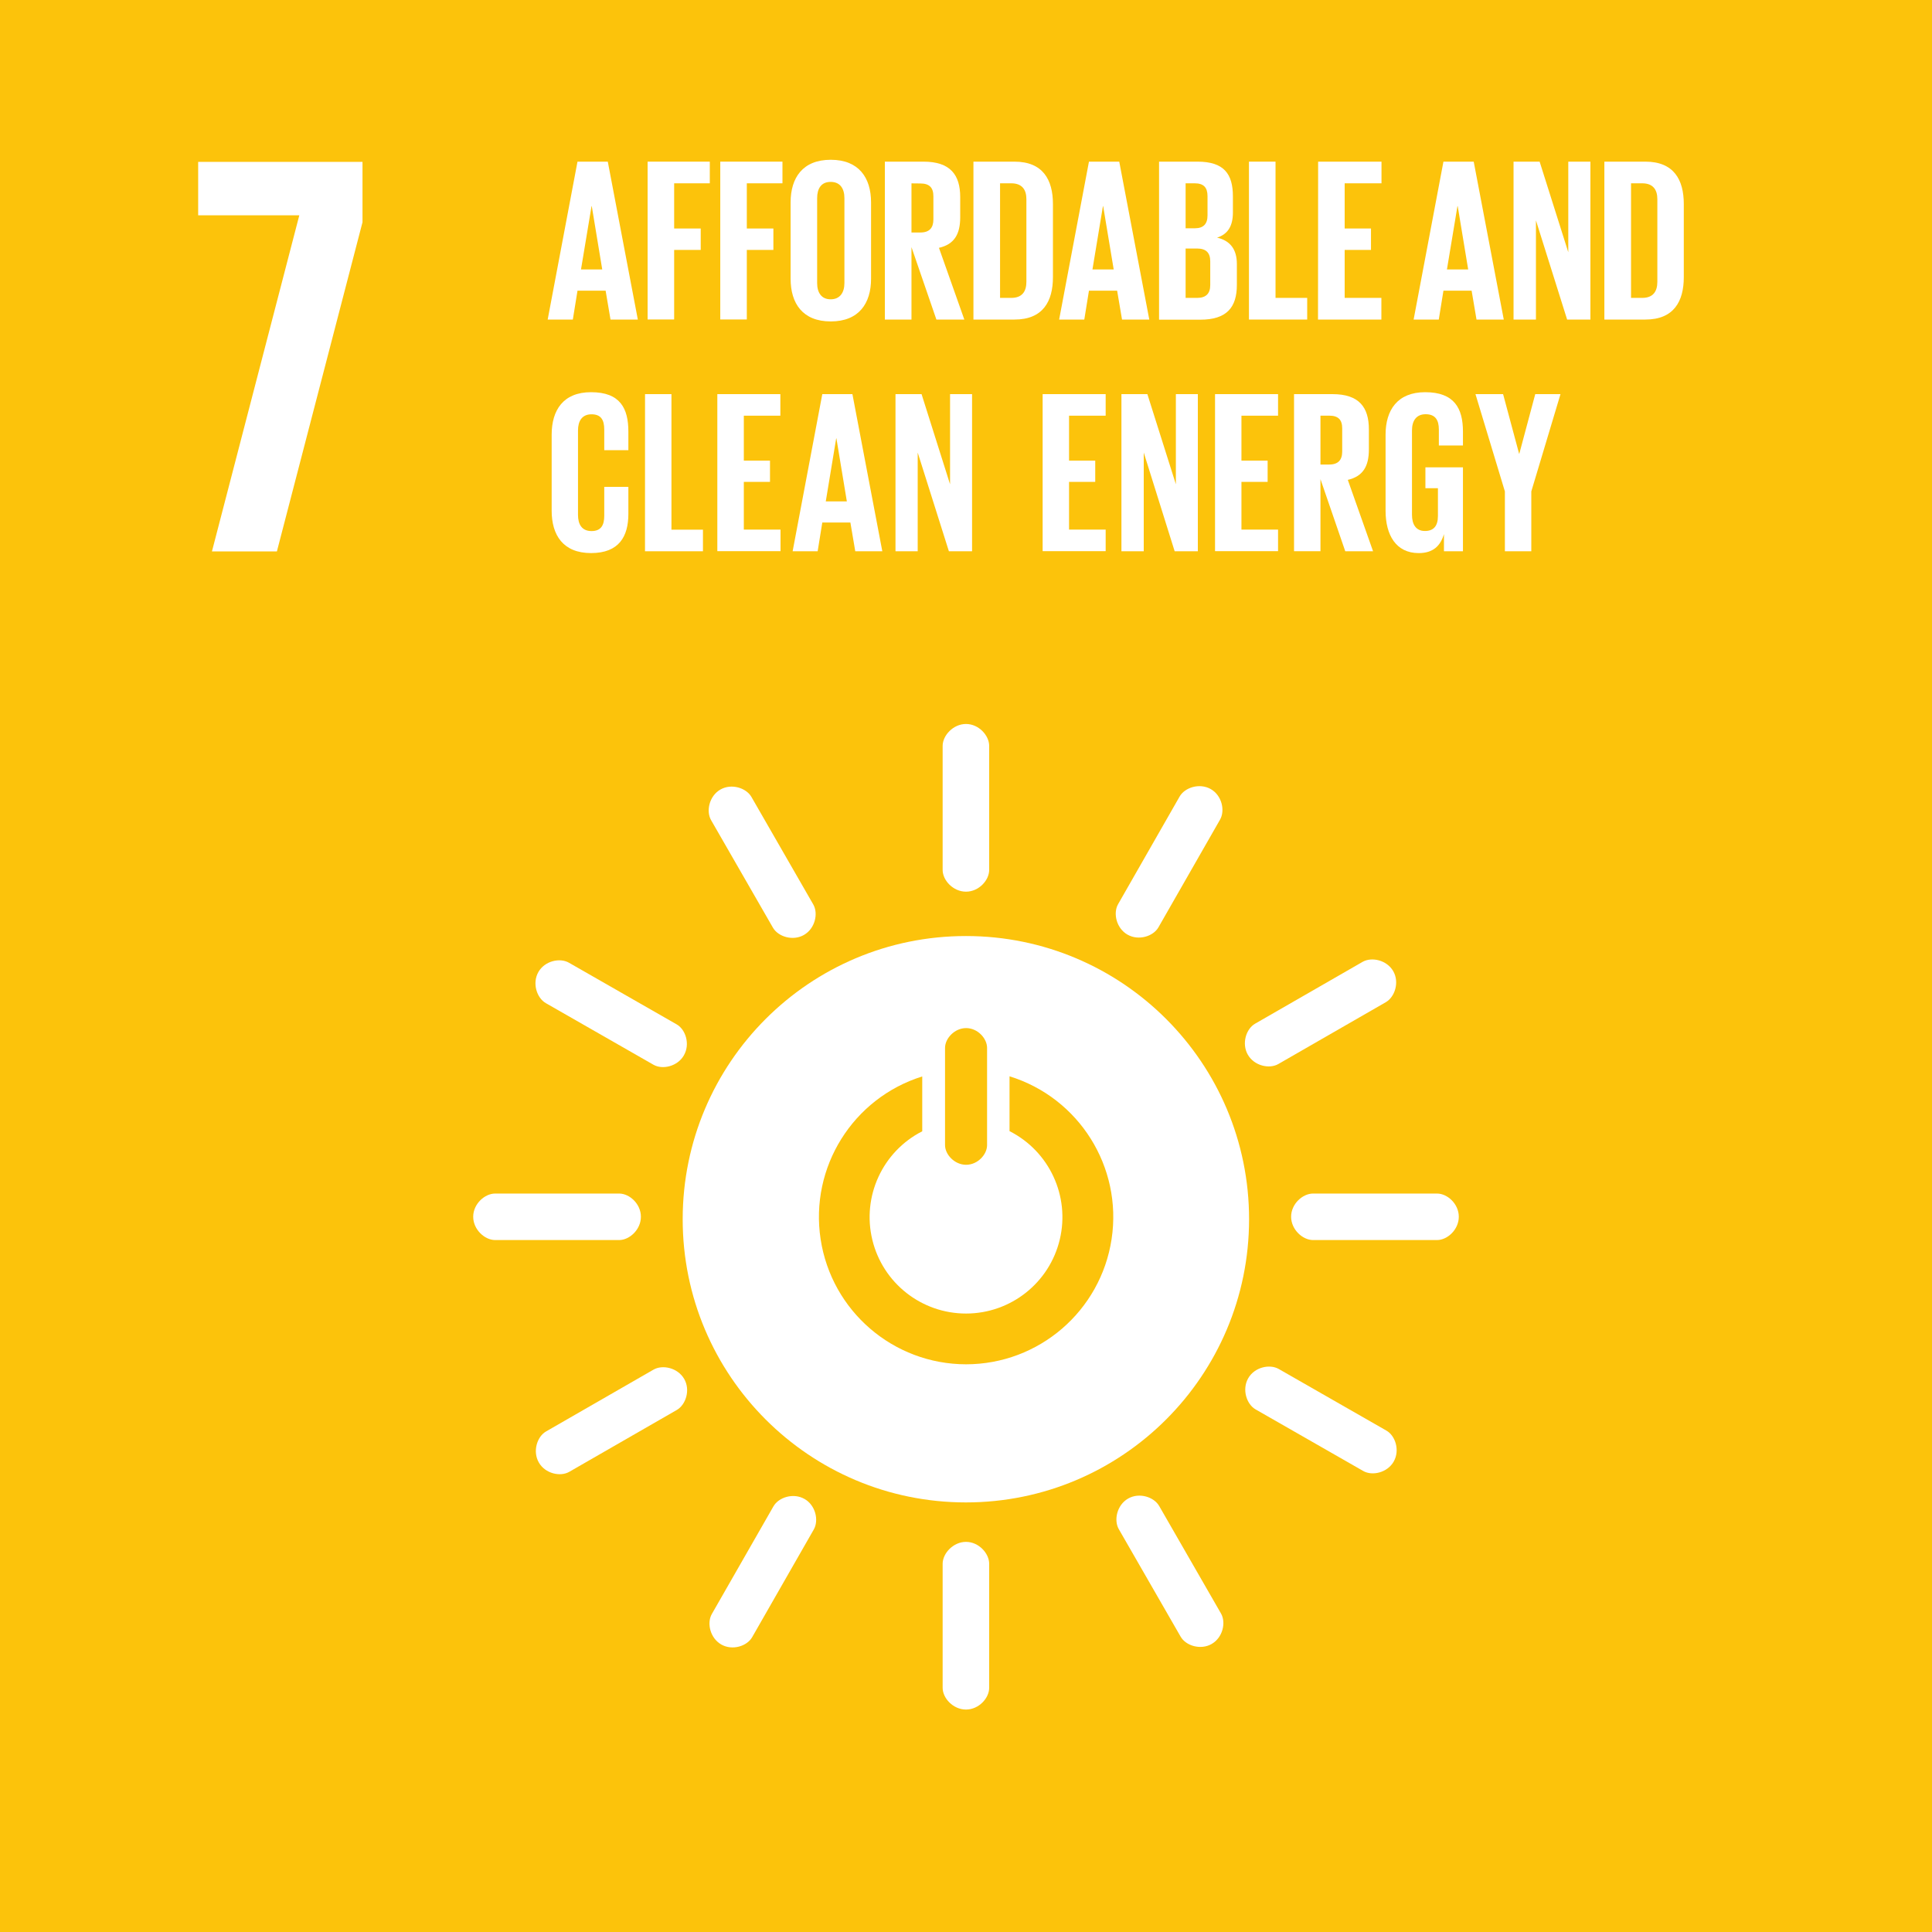
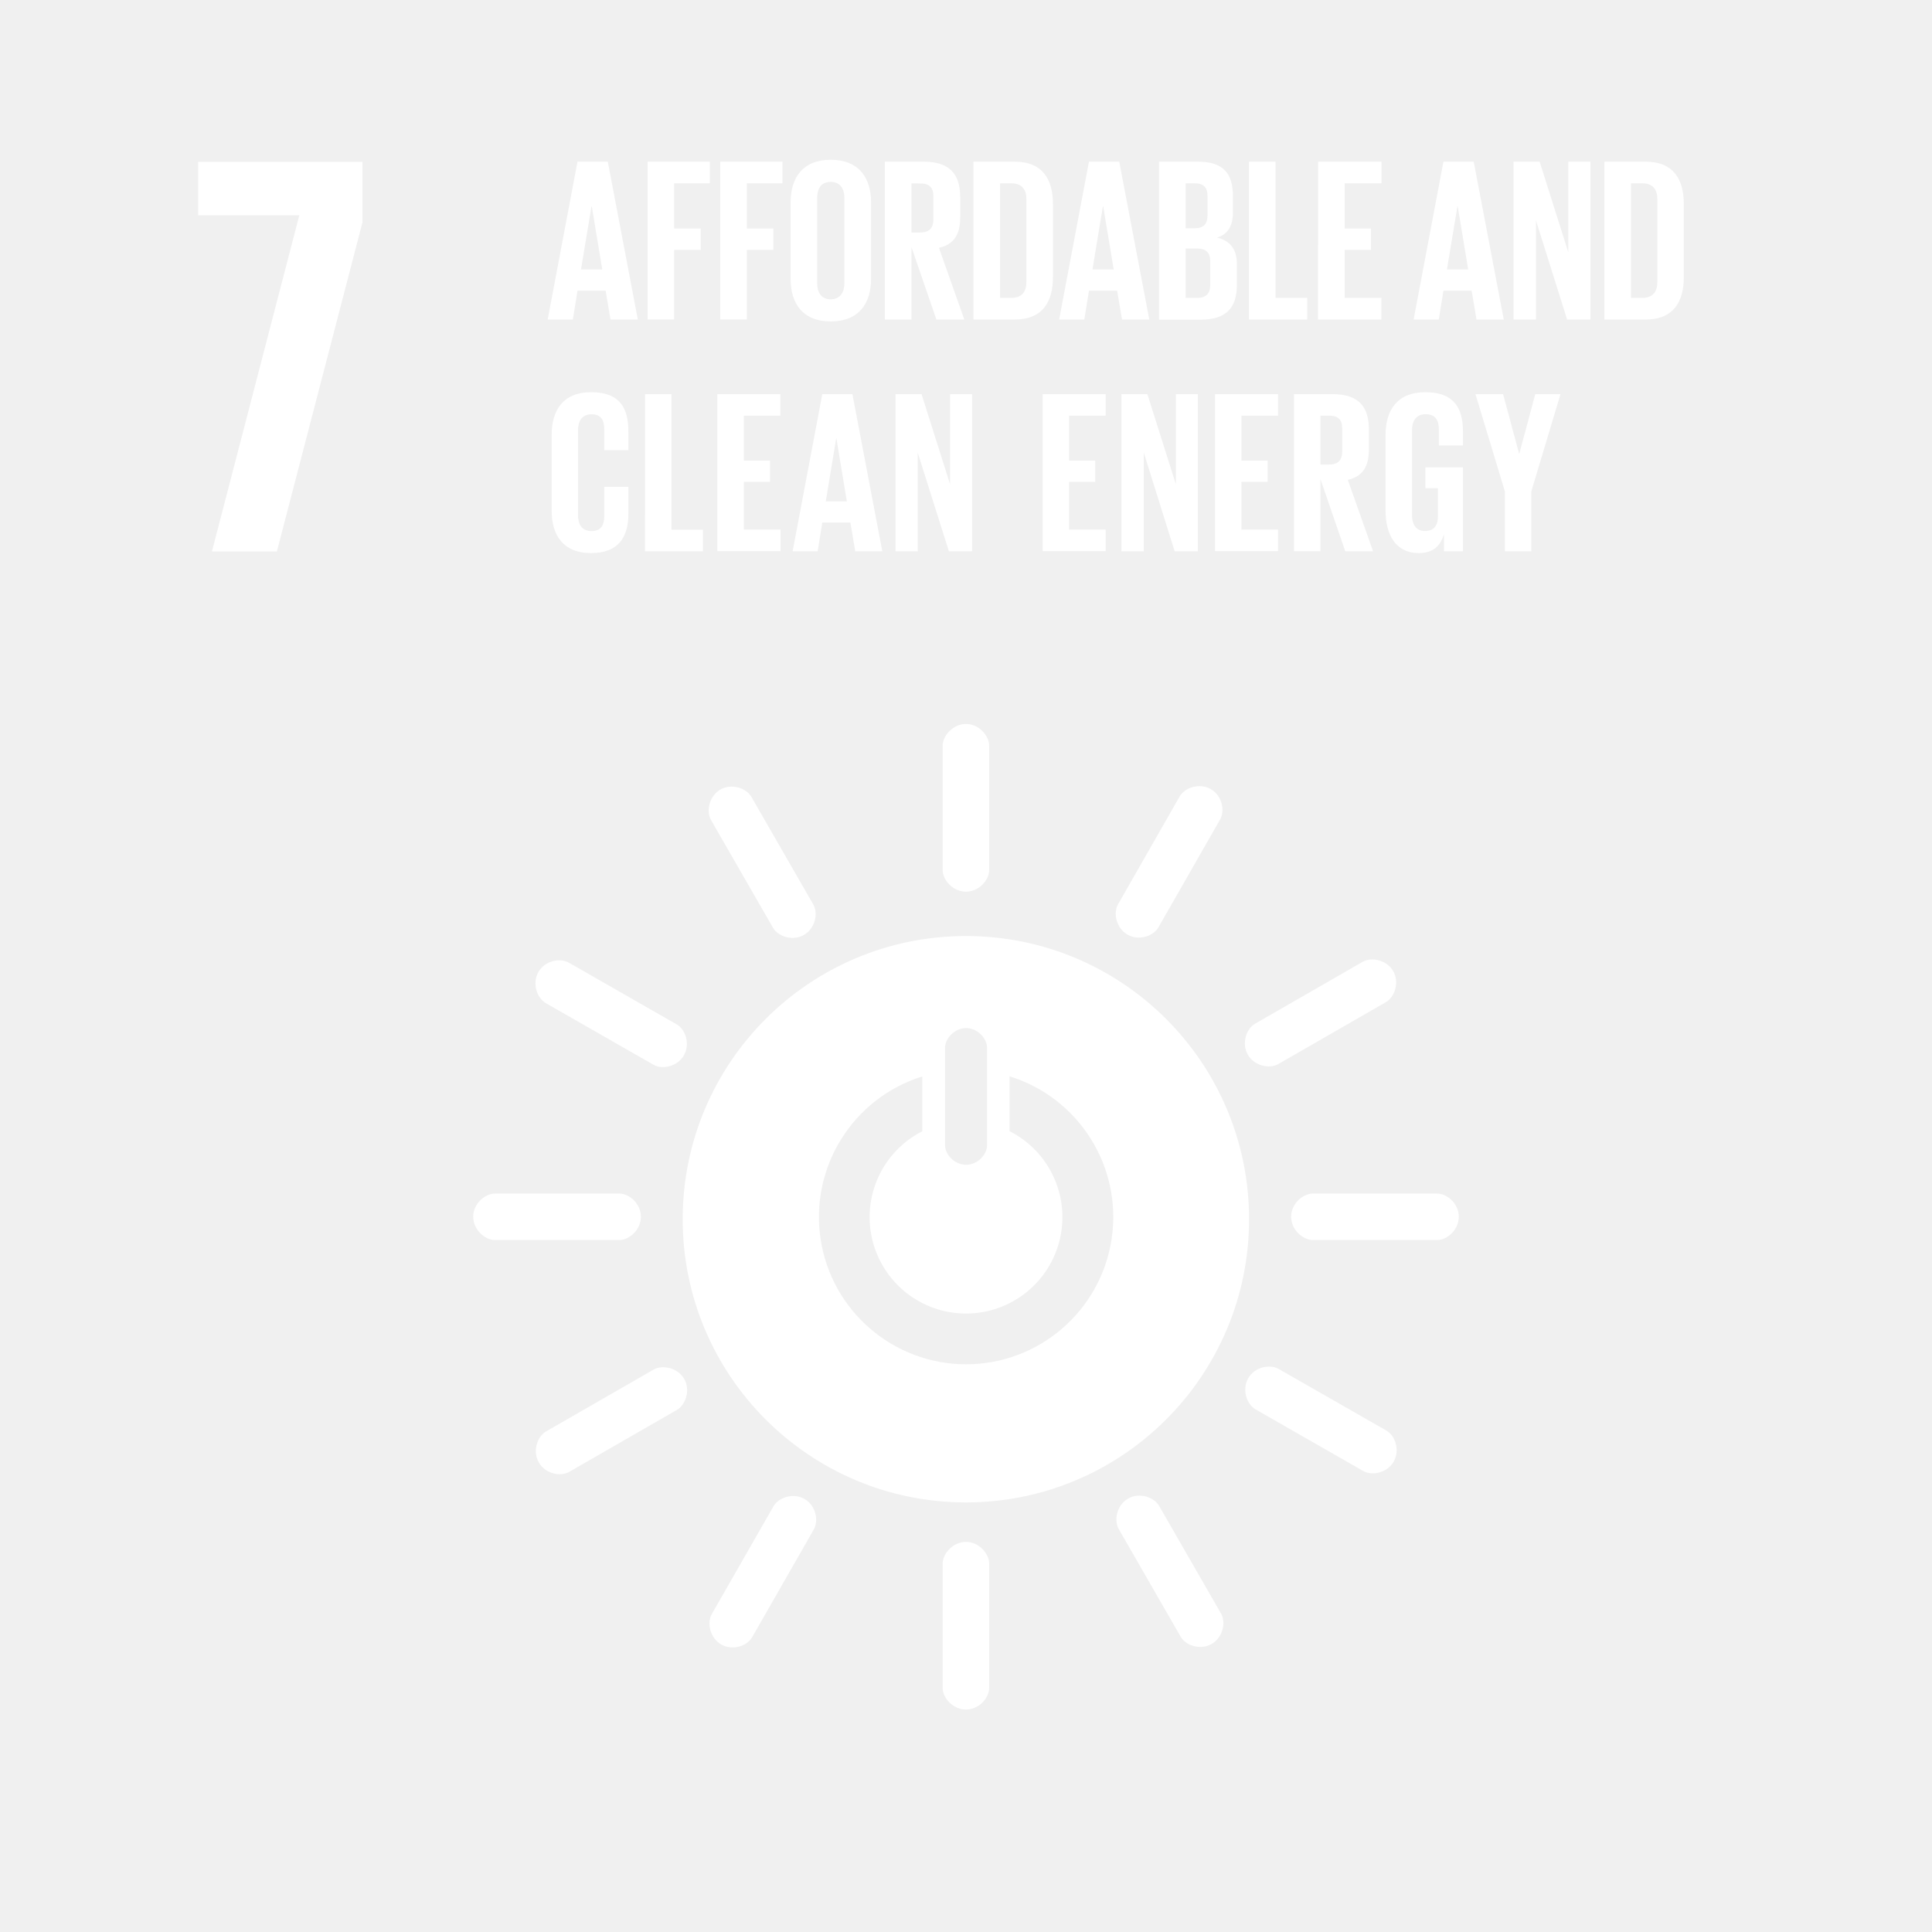
- <svg xmlns="http://www.w3.org/2000/svg" id="Layer_1" data-name="Layer 1" viewBox="0 0 1000 1000">
+ <svg xmlns="http://www.w3.org/2000/svg" id="Layer_1" data-name="Layer 1" viewBox="0 0 1000 1000" focusable="false">
+   <link type="text/css" rel="stylesheet" id="dark-mode-general-link" />
+   <link type="text/css" rel="stylesheet" id="dark-mode-custom-link" />
+   <style type="text/css" id="dark-mode-custom-style" />
  <defs>
    <style>
-       .cls-1 {
-         fill: #fcc30b;
-       }
- 
      .cls-2 {
        fill: #fff;
      }
    </style>
  </defs>
-   <rect id="_Path_" data-name="&lt;Path&gt;" class="cls-1" y="-0.02" width="1000" height="1000.03" />
  <polygon id="_Path_2" data-name="&lt;Path&gt;" class="cls-2" points="102.57 111.45 154.92 111.45 109.7 285.42 143.32 285.42 187.63 115.02 187.63 83.79 102.57 83.79 102.57 111.45" />
  <g>
    <path id="_Compound_Path_" data-name="&lt;Compound Path&gt;" class="cls-2" d="M500,484.49A146.58,146.58,0,1,0,646.52,631.06,146.56,146.56,0,0,0,500,484.49m-10.85,57.9c0-4.87,4.89-10.25,10.91-10.25s10.85,5.38,10.85,10.25v50.33c0,4.85-4.85,10.17-10.85,10.17s-10.91-5.32-10.91-10.17ZM500,706.16a76.24,76.24,0,0,1-22.65-149v28.39a49.89,49.89,0,1,0,45.18-.07V557.09A76.24,76.24,0,0,1,500,706.16" />
    <path id="_Path_3" data-name="&lt;Path&gt;" class="cls-2" d="M331.73,629.78c0-6.65-5.89-12-11.26-12H256.28c-5.41,0-11.35,5.38-11.35,12s5.94,12.07,11.35,12.07h64.19c5.37,0,11.26-5.41,11.26-12.07" />
    <path id="_Path_4" data-name="&lt;Path&gt;" class="cls-2" d="M755.07,629.78c0-6.65-5.89-12-11.26-12H679.63c-5.41,0-11.35,5.38-11.35,12s5.94,12.07,11.35,12.07h64.18c5.37,0,11.26-5.41,11.26-12.07" />
    <path id="_Path_5" data-name="&lt;Path&gt;" class="cls-2" d="M500,461.53c6.63,0,12-5.89,12-11.26V386.08c0-5.41-5.39-11.35-12-11.35s-12.09,5.94-12.09,11.35v64.19c0,5.37,5.43,11.26,12.09,11.26" />
    <path id="_Path_6" data-name="&lt;Path&gt;" class="cls-2" d="M500,884.86c6.63,0,12-5.89,12-11.26V809.42c0-5.4-5.39-11.35-12-11.35s-12.09,5.95-12.09,11.35V873.6c0,5.37,5.43,11.26,12.09,11.26" />
    <path id="_Path_7" data-name="&lt;Path&gt;" class="cls-2" d="M354,546.19c3.31-5.77.88-13.36-3.8-16l-55.7-31.88c-4.7-2.69-12.52-1-15.83,4.8s-.83,13.43,3.86,16.12l55.71,31.88c4.66,2.67,12.46.9,15.76-4.89" />
    <path id="_Path_8" data-name="&lt;Path&gt;" class="cls-2" d="M721.39,756.47c3.29-5.75.86-13.36-3.8-16l-55.7-31.88c-4.7-2.68-12.53-1-15.83,4.81s-.84,13.43,3.85,16.11l55.71,31.88c4.66,2.67,12.46.9,15.77-4.89" />
    <path id="_Path_9" data-name="&lt;Path&gt;" class="cls-2" d="M583.61,483.77c5.76,3.29,13.35.86,16-3.8l31.87-55.71c2.7-4.7,1-12.53-4.79-15.83s-13.44-.84-16.12,3.86L578.72,468c-2.67,4.67-.9,12.47,4.89,15.78" />
    <path id="_Path_10" data-name="&lt;Path&gt;" class="cls-2" d="M373.33,851.19c5.76,3.29,13.35.86,16-3.81l31.87-55.7c2.69-4.69,1-12.53-4.8-15.83S403,775,400.32,779.71l-31.88,55.7c-2.67,4.66-.9,12.47,4.89,15.78" />
    <path id="_Path_11" data-name="&lt;Path&gt;" class="cls-2" d="M416.14,483.91c5.75-3.31,7.49-11.1,4.81-15.76l-32-55.64c-2.7-4.69-10.32-7.15-16.08-3.84s-7.51,11.17-4.8,15.86l32,55.63c2.69,4.66,10.3,7.07,16.09,3.75" />
    <path id="_Path_12" data-name="&lt;Path&gt;" class="cls-2" d="M627.17,850.9c5.76-3.31,7.49-11.1,4.82-15.75l-32-55.64c-2.7-4.7-10.32-7.16-16.09-3.85s-7.51,11.17-4.79,15.87l32,55.63c2.68,4.66,10.3,7.06,16.08,3.74" />
    <path id="_Path_13" data-name="&lt;Path&gt;" class="cls-2" d="M645.89,545.93c3.31,5.76,11.09,7.49,15.75,4.82l55.63-32c4.7-2.7,7.18-10.33,3.86-16.09s-11.16-7.5-15.86-4.8l-55.63,32c-4.67,2.68-7.07,10.31-3.75,16.08" />
    <path id="_Path_14" data-name="&lt;Path&gt;" class="cls-2" d="M278.9,757c3.31,5.76,11.09,7.49,15.76,4.81l55.63-32c4.69-2.7,7.17-10.33,3.84-16.09s-11.16-7.5-15.85-4.81l-55.63,32c-4.67,2.67-7.07,10.31-3.75,16.08" />
  </g>
  <g id="_Group_" data-name="&lt;Group&gt;">
    <path id="_Compound_Path_2" data-name="&lt;Compound Path&gt;" class="cls-2" d="M283.48,165.4l15.43-81.73h15.68l15.55,81.73H316l-2.53-14.94H298.91L296.5,165.4Zm17.24-25.92h11l-5.42-32.79h-.12Z" />
    <path id="_Compound_Path_3" data-name="&lt;Compound Path&gt;" class="cls-2" d="M335.2,83.67h32.19V94.88H348.94v23.39h13.75v11.09H348.94v36H335.2Z" />
    <path id="_Compound_Path_4" data-name="&lt;Compound Path&gt;" class="cls-2" d="M372.81,83.67H405V94.88H386.55v23.39H400.3v11.09H386.55v36H372.81Z" />
    <path id="_Compound_Path_5" data-name="&lt;Compound Path&gt;" class="cls-2" d="M409.22,144.31V104.76C409.22,92,415.49,82.7,430,82.7s20.86,9.28,20.86,22.06v39.55c0,12.66-6.27,22.06-20.86,22.06S409.22,157,409.22,144.31Zm27.85,2.17V102.59c0-4.94-2.17-8.44-7.12-8.44s-7,3.5-7,8.44v43.89c0,4.94,2.17,8.44,7,8.44S437.07,151.42,437.07,146.48Z" />
    <path id="_Compound_Path_6" data-name="&lt;Compound Path&gt;" class="cls-2" d="M471.78,127.91V165.4H458V83.67h20C491.92,83.67,497,90.54,497,102v10.49c0,8.8-3.13,14-11,15.79l13.14,37.13H484.68Zm0-33v25.43h4.58c4.71,0,6.76-2.41,6.76-6.75v-12c0-4.46-2.05-6.63-6.76-6.63Z" />
    <path id="_Compound_Path_7" data-name="&lt;Compound Path&gt;" class="cls-2" d="M545,105.61v37.85c0,12.54-5.18,21.94-19.89,21.94H503.85V83.67h21.22C539.78,83.67,545,93,545,105.61Zm-21.58,48.58c5.67,0,7.84-3.37,7.84-8.32v-42.8c0-4.82-2.17-8.19-7.84-8.19h-5.79v59.31Z" />
    <path id="_Compound_Path_8" data-name="&lt;Compound Path&gt;" class="cls-2" d="M548.21,165.4l15.43-81.73h15.68l15.55,81.73H580.76l-2.53-14.94H563.64l-2.41,14.94Zm17.24-25.92h11L571,106.69h-.12Z" />
    <path id="_Compound_Path_9" data-name="&lt;Compound Path&gt;" class="cls-2" d="M599.93,83.67h19.89c13.75,0,18.33,6.38,18.33,18V110c0,6.87-2.54,11.21-8.2,13,6.87,1.56,10.25,6.15,10.25,13.62v10.85c0,11.57-5.19,18-18.93,18H599.93Zm13.74,34.48h4.83c4.46,0,6.51-2.3,6.51-6.64v-10c0-4.46-2-6.63-6.63-6.63h-4.71Zm0,10.48v25.56h6c4.58,0,6.75-2.29,6.75-6.63v-12.3c0-4.34-2.05-6.63-6.87-6.63Z" />
    <path id="_Compound_Path_10" data-name="&lt;Compound Path&gt;" class="cls-2" d="M646.46,83.67h13.75v70.52H676.6V165.4H646.46Z" />
    <path id="_Compound_Path_11" data-name="&lt;Compound Path&gt;" class="cls-2" d="M682.26,83.67h32.8V94.88H696v23.39h13.62v11.09H696v24.83h19V165.4h-32.8Z" />
    <path id="_Compound_Path_12" data-name="&lt;Compound Path&gt;" class="cls-2" d="M731.69,165.4l15.43-81.73h15.67l15.56,81.73H764.24l-2.53-14.94H747.12l-2.41,14.94Zm17.24-25.92h11l-5.42-32.79h-.13Z" />
    <path id="_Compound_Path_13" data-name="&lt;Compound Path&gt;" class="cls-2" d="M795,114.05V165.4H783.41V83.67h13.5l14.83,46.89V83.67h11.45V165.4H811.14Z" />
    <path id="_Compound_Path_14" data-name="&lt;Compound Path&gt;" class="cls-2" d="M871.53,105.61v37.85c0,12.54-5.18,21.94-19.89,21.94H830.42V83.67h21.22C866.35,83.67,871.53,93,871.53,105.61ZM850,154.19c5.67,0,7.84-3.37,7.84-8.32v-42.8c0-4.82-2.17-8.19-7.84-8.19h-5.78v59.31Z" />
  </g>
  <g id="_Group_2" data-name="&lt;Group&gt;">
    <path id="_Compound_Path_15" data-name="&lt;Compound Path&gt;" class="cls-2" d="M285.54,264.33V225c0-12.71,6-22,20.39-22,15.11,0,19.31,8.4,19.31,20.39V233H312.76V222.35c0-5-1.68-7.91-6.59-7.91s-7,3.47-7,8.39v43.66c0,4.92,2,8.39,7,8.39s6.59-3.12,6.59-7.91V252h12.48v14c0,11.63-4.8,20.27-19.31,20.27S285.54,276.92,285.54,264.33Z" />
    <path id="_Compound_Path_16" data-name="&lt;Compound Path&gt;" class="cls-2" d="M333.87,204h13.67v70.16h16.31v11.16h-30Z" />
    <path id="_Compound_Path_17" data-name="&lt;Compound Path&gt;" class="cls-2" d="M371.29,204h32.62v11.16H385v23.26h13.55v11H385v24.7h19v11.16H371.29Z" />
    <path id="_Compound_Path_18" data-name="&lt;Compound Path&gt;" class="cls-2" d="M410.27,285.32,425.62,204h15.59l15.47,81.32h-14l-2.52-14.87H425.62l-2.4,14.87Zm17.15-25.79h10.91l-5.4-32.62h-.12Z" />
    <path id="_Compound_Path_19" data-name="&lt;Compound Path&gt;" class="cls-2" d="M475,234.23v51.09H463.51V204H477l14.75,46.66V204h11.39v81.32h-12Z" />
    <path id="_Compound_Path_20" data-name="&lt;Compound Path&gt;" class="cls-2" d="M539.67,204h32.62v11.16H553.34v23.26h13.55v11H553.34v24.7h18.95v11.16H539.67Z" />
    <path id="_Compound_Path_21" data-name="&lt;Compound Path&gt;" class="cls-2" d="M592,234.23v51.09H580.45V204h13.43l14.75,46.66V204H620v81.32H608Z" />
    <path id="_Compound_Path_22" data-name="&lt;Compound Path&gt;" class="cls-2" d="M628.9,204h32.62v11.16H642.57v23.26h13.55v11H642.57v24.7h18.95v11.16H628.9Z" />
    <path id="_Compound_Path_23" data-name="&lt;Compound Path&gt;" class="cls-2" d="M683.47,248v37.3H669.79V204H689.7c13.8,0,18.83,6.84,18.83,18.23v10.44c0,8.75-3.12,13.91-10.91,15.71l13.07,36.94H696.3Zm0-32.86v25.3H688c4.68,0,6.72-2.4,6.72-6.71v-12c0-4.44-2-6.59-6.72-6.59Z" />
    <path id="_Compound_Path_24" data-name="&lt;Compound Path&gt;" class="cls-2" d="M737.79,241.9h19.43v43.42h-9.83v-8.88c-1.8,6.12-5.64,9.84-13.07,9.84-11.76,0-17.15-9.36-17.15-21.95V225c0-12.71,6.11-22,20.5-22,15.12,0,19.55,8.4,19.55,20.39v7.2H744.75v-8.28c0-5-1.92-7.91-6.83-7.91s-7.08,3.47-7.08,8.39v43.66c0,4.92,2,8.39,6.71,8.39,4.44,0,6.72-2.52,6.72-7.79V252.7h-6.48Z" />
    <path id="_Compound_Path_25" data-name="&lt;Compound Path&gt;" class="cls-2" d="M792.6,254.37v30.95H778.93V254.37L763.7,204H778l8.28,30.83h.12L794.64,204h13.07Z" />
  </g>
</svg>
